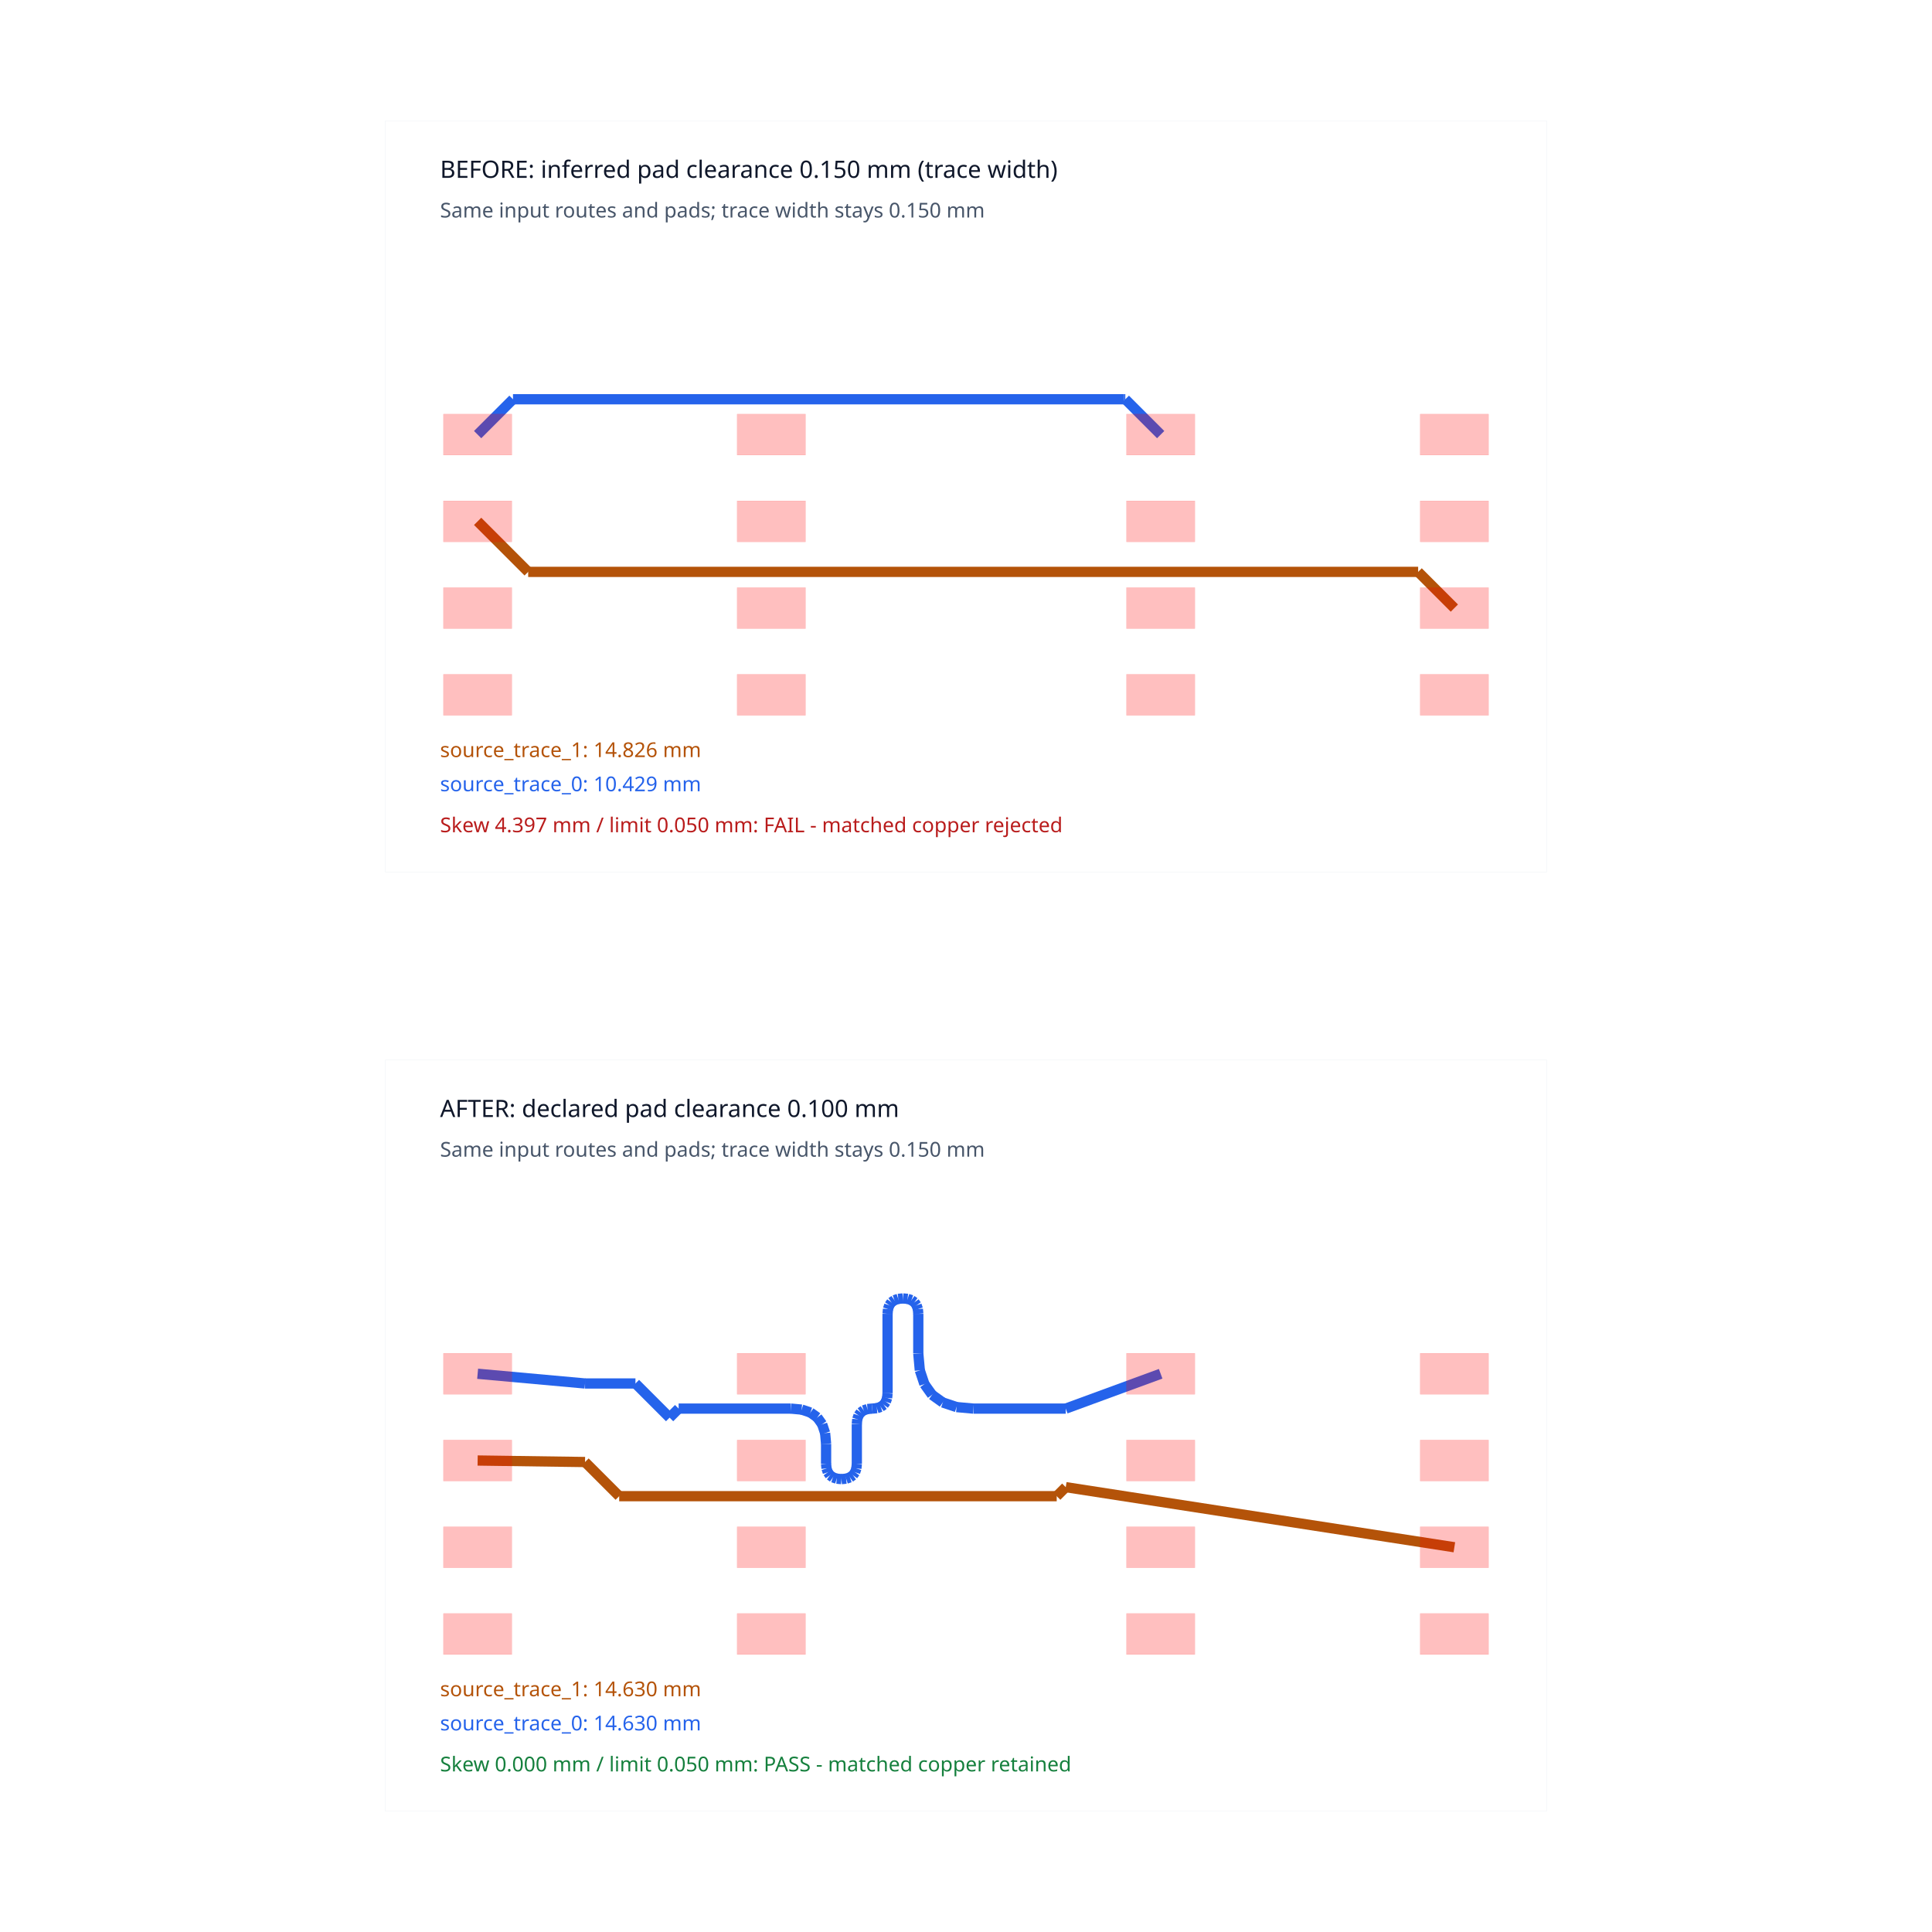
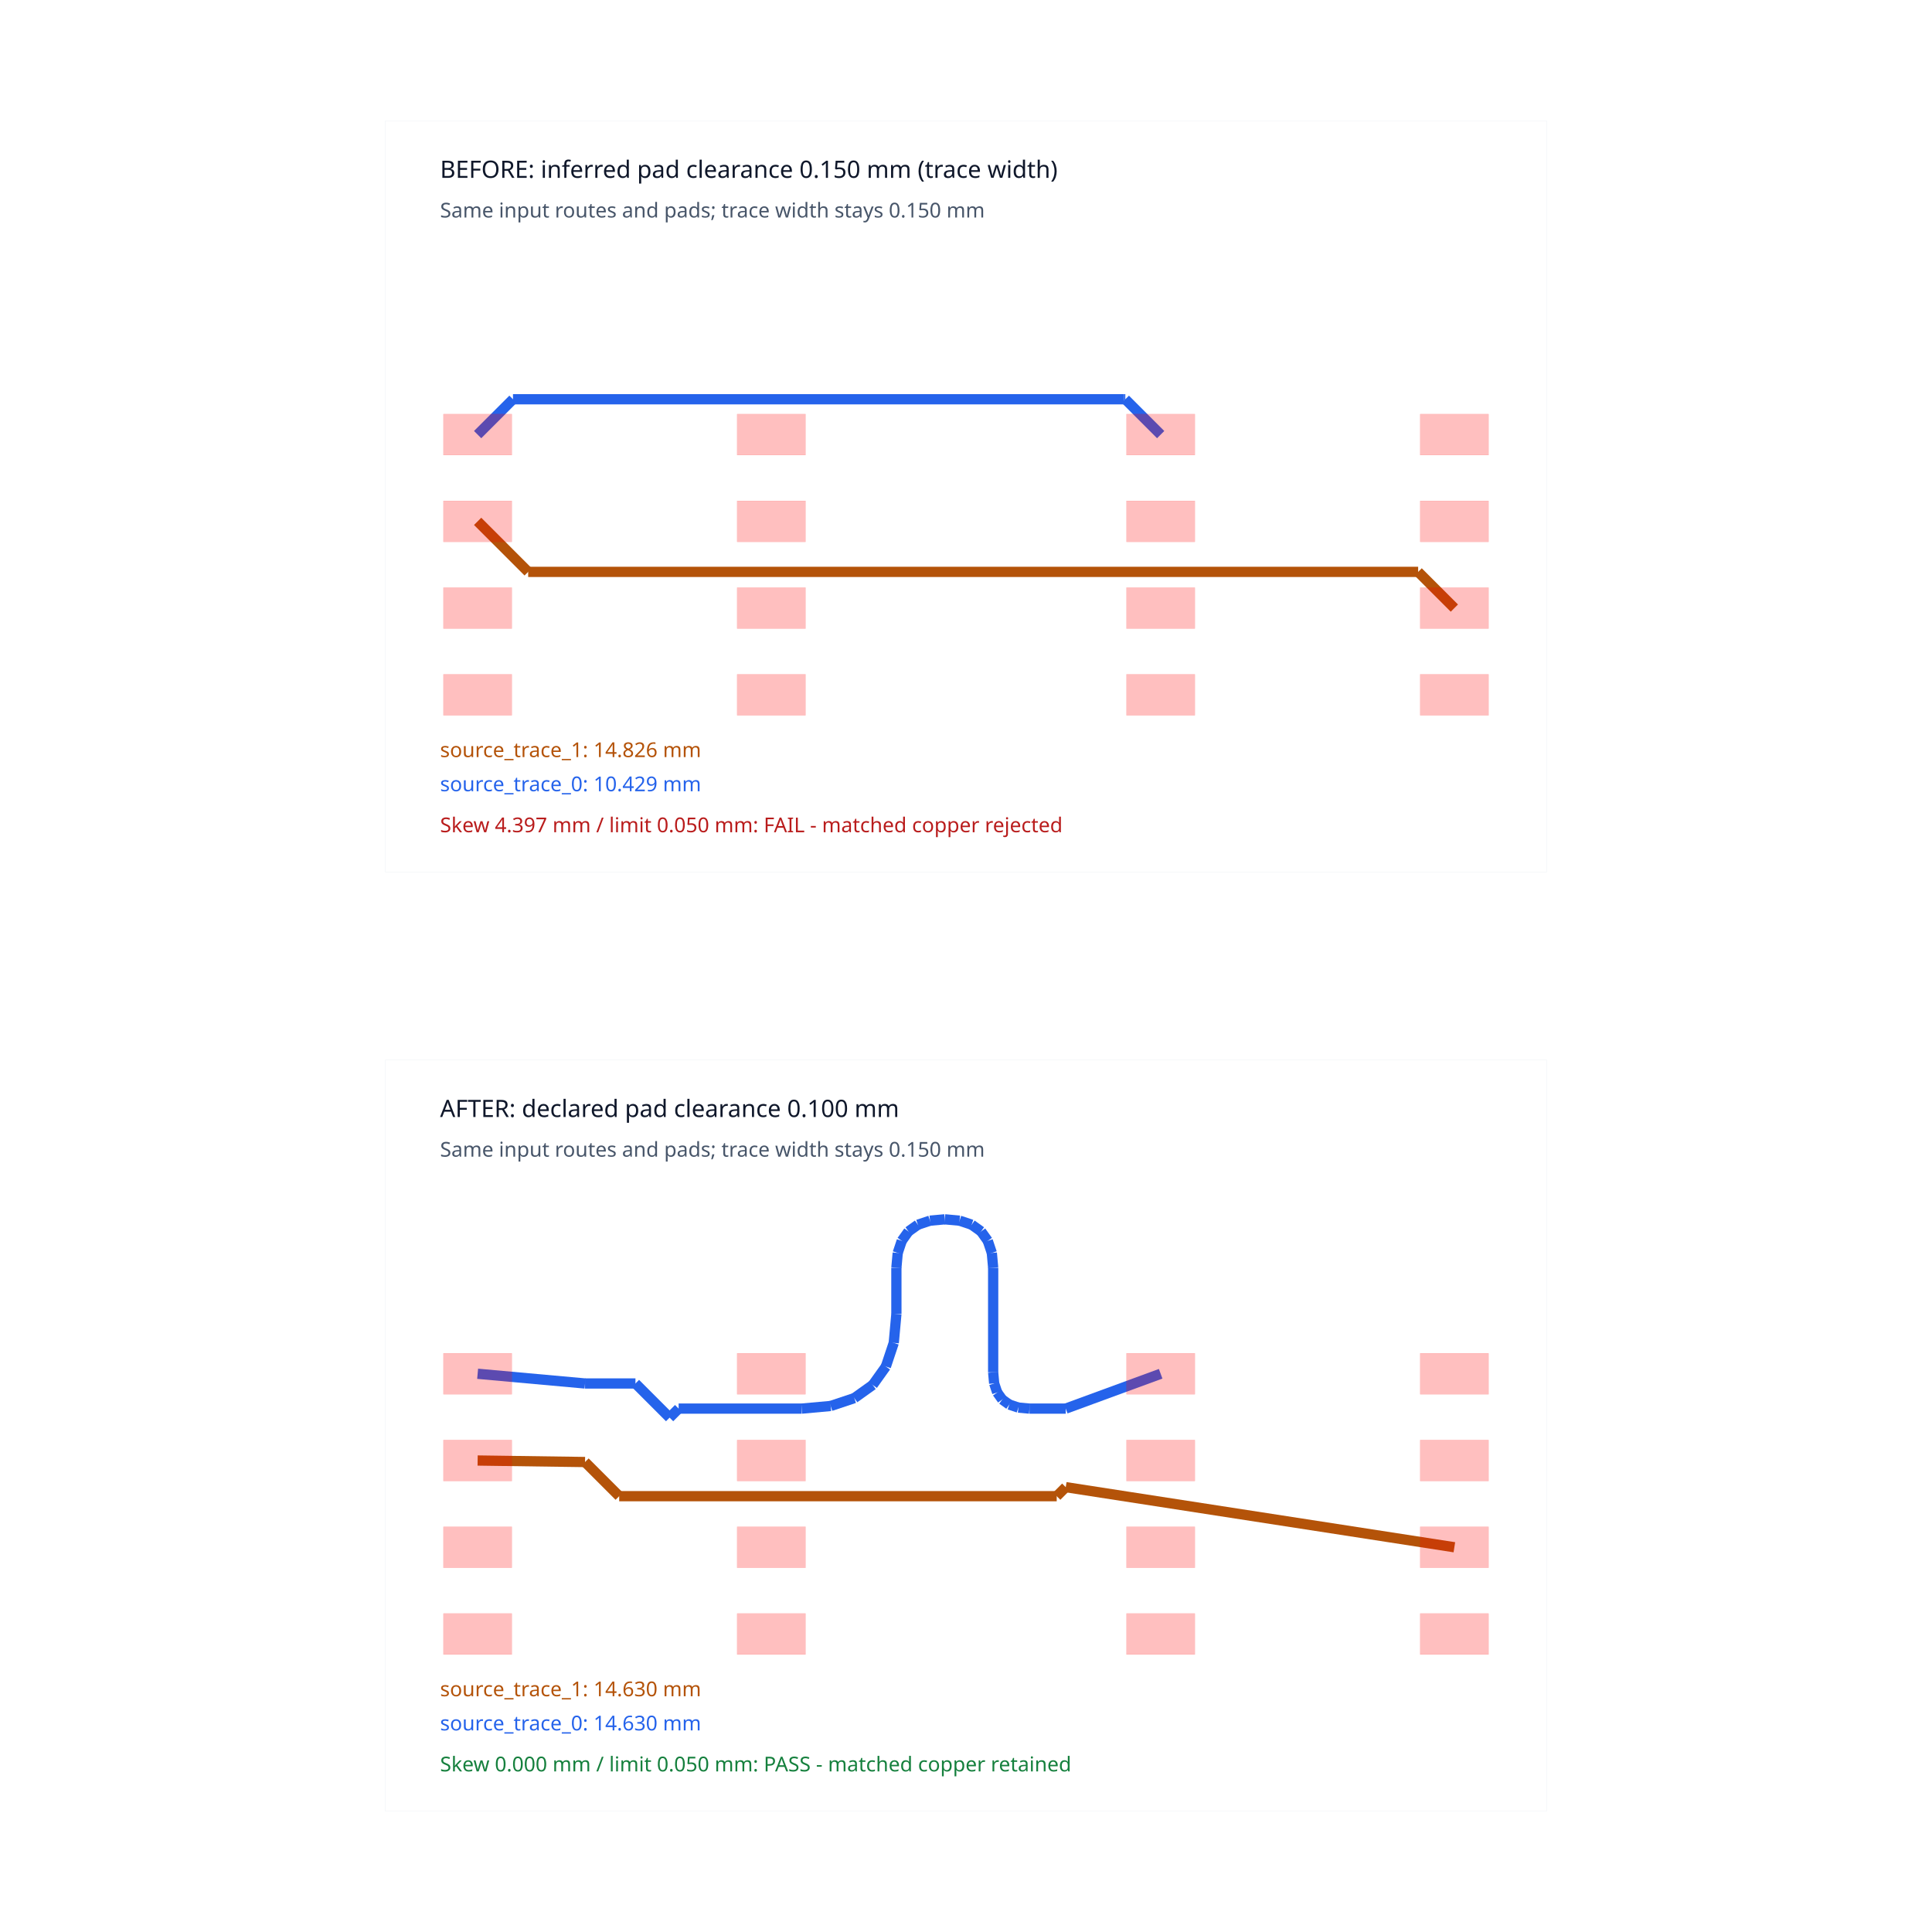
<svg xmlns="http://www.w3.org/2000/svg" width="640" height="640" viewBox="0 0 640 640">
  <rect width="100%" height="100%" fill="white" />
  <g>
    <polyline data-points="-7.15,0.635 -6.410152979700772,-0.10484702029922843" data-type="line" data-label="" points="158.222,172.703 174.962,189.443" fill="none" stroke="#b45309" stroke-width="3.394" />
  </g>
  <g>
    <polyline data-points="-6.410152979700772,-0.10484702029922843 6.619847020299229,-0.10484702029922849" data-type="line" data-label="" points="174.962,189.443 469.782,189.443" fill="none" stroke="#b45309" stroke-width="3.394" />
  </g>
  <g>
    <polyline data-points="6.619847020299229,-0.10484702029922849 6.619847020299229,-0.10484702029922849" data-type="line" data-label="" points="469.782,189.443 469.782,189.443" fill="none" stroke="#b45309" stroke-width="3.394" />
  </g>
  <g>
    <polyline data-points="6.619847020299229,-0.10484702029922849 7.15,-0.635" data-type="line" data-label="" points="469.782,189.443 481.778,201.438" fill="none" stroke="#b45309" stroke-width="3.394" />
  </g>
  <g>
    <polyline data-points="-7.15,1.905 -6.632591326652539,2.422408673347461" data-type="line" data-label="" points="158.222,143.968 169.929,132.261" fill="none" stroke="#2563eb" stroke-width="3.394" />
  </g>
  <g>
    <polyline data-points="-6.632591326652539,2.422408673347461 2.314619147089959,2.422408673347461" data-type="line" data-label="" points="169.929,132.261 372.371,132.261" fill="none" stroke="#2563eb" stroke-width="3.394" />
  </g>
  <g>
    <polyline data-points="2.314619147089959,2.422408673347461 2.3325913266525395,2.422408673347461" data-type="line" data-label="" points="372.371,132.261 372.778,132.261" fill="none" stroke="#2563eb" stroke-width="3.394" />
  </g>
  <g>
    <polyline data-points="2.3325913266525395,2.422408673347461 2.85,1.905" data-type="line" data-label="" points="372.778,132.261 384.485,143.968" fill="none" stroke="#2563eb" stroke-width="3.394" />
  </g>
  <g>
    <polyline data-points="-7.15,-13.115 -5.577597555944816,-13.137179057775723" data-type="line" data-label="" points="158.222,483.814 193.8,484.316" fill="none" stroke="#b45309" stroke-width="3.394" />
  </g>
  <g>
    <polyline data-points="-5.577597555944816,-13.137179057775723 -5.077597555944816,-13.637179057775723" data-type="line" data-label="" points="193.8,484.316 205.113,495.629" fill="none" stroke="#b45309" stroke-width="3.394" />
  </g>
  <g>
    <polyline data-points="-5.077597555944816,-13.637179057775723 1.3282517561176763,-13.637179057775723" data-type="line" data-label="" points="205.113,495.629 350.053,495.629" fill="none" stroke="#b45309" stroke-width="3.394" />
  </g>
  <g>
    <polyline data-points="1.3282517561176763,-13.637179057775723 1.4604211489092536,-13.505009664984145" data-type="line" data-label="" points="350.053,495.629 353.044,492.639" fill="none" stroke="#b45309" stroke-width="3.394" />
  </g>
  <g>
    <polyline data-points="1.4604211489092536,-13.505009664984145 7.15,-14.385" data-type="line" data-label="" points="353.044,492.639 481.778,512.549" fill="none" stroke="#b45309" stroke-width="3.394" />
  </g>
  <g>
    <polyline data-points="-7.15,-11.845 -5.577597555944816,-11.987179057775723" data-type="line" data-label="" points="158.222,455.079 193.8,458.296" fill="none" stroke="#2563eb" stroke-width="3.394" />
  </g>
  <g>
    <polyline data-points="-5.577597555944816,-11.987179057775723 -4.839424757580287,-11.987179057775723" data-type="line" data-label="" points="193.8,458.296 210.502,458.296" fill="none" stroke="#2563eb" stroke-width="3.394" />
  </g>
  <g>
    <polyline data-points="-4.839424757580287,-11.987179057775723 -4.339424757580287,-12.487179057775723" data-type="line" data-label="" points="210.502,458.296 221.815,469.609" fill="none" stroke="#2563eb" stroke-width="3.394" />
  </g>
  <g>
    <polyline data-points="-4.339424757580287,-12.487179057775723 -4.207255364788709,-12.355009664984147" data-type="line" data-label="" points="221.815,469.609 224.806,466.618" fill="none" stroke="#2563eb" stroke-width="3.394" />
  </g>
  <g>
-     <polyline data-points="-4.207255364788709,-12.355009664984147 -2.5645018042223606,-12.355009664984147" data-type="line" data-label="" points="224.806,466.618 261.975,466.618" fill="none" stroke="#2563eb" stroke-width="3.394" />
-   </g>
-   <g>
-     <polyline data-points="-2.5645018042223606,-12.355009664984147 -2.4068092581360006,-12.369345350991997" data-type="line" data-label="" points="261.975,466.618 265.543,466.943" fill="none" stroke="#2563eb" stroke-width="3.394" />
-   </g>
-   <g>
-     <polyline data-points="-2.4068092581360006,-12.369345350991997 -2.2777880840653424,-12.41235240901555" data-type="line" data-label="" points="265.543,466.943 268.462,467.916" fill="none" stroke="#2563eb" stroke-width="3.394" />
-   </g>
-   <g>
-     <polyline data-points="-2.2777880840653424,-12.41235240901555 -2.177438282010386,-12.484030839054805" data-type="line" data-label="" points="268.462,467.916 270.733,469.538" fill="none" stroke="#2563eb" stroke-width="3.394" />
-   </g>
-   <g>
-     <polyline data-points="-2.177438282010386,-12.484030839054805 -2.105759851971132,-12.58438064110976" data-type="line" data-label="" points="270.733,469.538 272.355,471.808" fill="none" stroke="#2563eb" stroke-width="3.394" />
-   </g>
-   <g>
-     <polyline data-points="-2.105759851971132,-12.58438064110976 -2.062752793947579,-12.713401815180418" data-type="line" data-label="" points="272.355,471.808 273.328,474.727" fill="none" stroke="#2563eb" stroke-width="3.394" />
-   </g>
-   <g>
-     <polyline data-points="-2.062752793947579,-12.713401815180418 -2.048417107939728,-12.87109436126678" data-type="line" data-label="" points="273.328,474.727 273.652,478.295" fill="none" stroke="#2563eb" stroke-width="3.394" />
-   </g>
-   <g>
-     <polyline data-points="-2.048417107939728,-12.87109436126678 -2.048417107939728,-13.162179057549412" data-type="line" data-label="" points="273.652,478.295 273.652,484.882" fill="none" stroke="#2563eb" stroke-width="3.394" />
-   </g>
-   <g>
-     <polyline data-points="-2.048417107939728,-13.162179057549412 -2.0421671079397283,-13.230929057549412" data-type="line" data-label="" points="273.652,484.882 273.793,486.437" fill="none" stroke="#2563eb" stroke-width="3.394" />
-   </g>
-   <g>
-     <polyline data-points="-2.0421671079397283,-13.230929057549412 -2.023417107939728,-13.287179057549412" data-type="line" data-label="" points="273.793,486.437 274.218,487.71" fill="none" stroke="#2563eb" stroke-width="3.394" />
-   </g>
-   <g>
-     <polyline data-points="-2.023417107939728,-13.287179057549412 -1.992167107939728,-13.330929057549412" data-type="line" data-label="" points="274.218,487.71 274.925,488.7" fill="none" stroke="#2563eb" stroke-width="3.394" />
-   </g>
-   <g>
-     <polyline data-points="-1.992167107939728,-13.330929057549412 -1.948417107939728,-13.362179057549412" data-type="line" data-label="" points="274.925,488.7 275.915,489.407" fill="none" stroke="#2563eb" stroke-width="3.394" />
-   </g>
-   <g>
-     <polyline data-points="-1.948417107939728,-13.362179057549412 -1.892167107939728,-13.380929057549412" data-type="line" data-label="" points="275.915,489.407 277.187,489.831" fill="none" stroke="#2563eb" stroke-width="3.394" />
-   </g>
-   <g>
-     <polyline data-points="-1.892167107939728,-13.380929057549412 -1.8234171079397279,-13.387179057549412" data-type="line" data-label="" points="277.187,489.831 278.743,489.973" fill="none" stroke="#2563eb" stroke-width="3.394" />
-   </g>
-   <g>
-     <polyline data-points="-1.8234171079397279,-13.387179057549412 -1.754667107939728,-13.380929057549412" data-type="line" data-label="" points="278.743,489.973 280.298,489.831" fill="none" stroke="#2563eb" stroke-width="3.394" />
-   </g>
-   <g>
-     <polyline data-points="-1.754667107939728,-13.380929057549412 -1.6984171079397279,-13.362179057549412" data-type="line" data-label="" points="280.298,489.831 281.571,489.407" fill="none" stroke="#2563eb" stroke-width="3.394" />
-   </g>
-   <g>
-     <polyline data-points="-1.6984171079397279,-13.362179057549412 -1.6546671079397277,-13.330929057549412" data-type="line" data-label="" points="281.571,489.407 282.561,488.7" fill="none" stroke="#2563eb" stroke-width="3.394" />
-   </g>
-   <g>
-     <polyline data-points="-1.6546671079397277,-13.330929057549412 -1.6234171079397277,-13.287179057549412" data-type="line" data-label="" points="282.561,488.7 283.268,487.71" fill="none" stroke="#2563eb" stroke-width="3.394" />
-   </g>
-   <g>
-     <polyline data-points="-1.6234171079397277,-13.287179057549412 -1.6046671079397279,-13.230929057549412" data-type="line" data-label="" points="283.268,487.71 283.692,486.437" fill="none" stroke="#2563eb" stroke-width="3.394" />
-   </g>
-   <g>
-     <polyline data-points="-1.6046671079397279,-13.230929057549412 -1.5984171079397278,-13.162179057549412" data-type="line" data-label="" points="283.692,486.437 283.834,484.882" fill="none" stroke="#2563eb" stroke-width="3.394" />
-   </g>
-   <g>
-     <polyline data-points="-1.5984171079397278,-13.162179057549412 -1.5984171079397278,-12.580009664984146" data-type="line" data-label="" points="283.834,484.882 283.834,471.709" fill="none" stroke="#2563eb" stroke-width="3.394" />
-   </g>
-   <g>
-     <polyline data-points="-1.5984171079397278,-12.580009664984146 -1.592167107939728,-12.511259664984147" data-type="line" data-label="" points="283.834,471.709 283.975,470.154" fill="none" stroke="#2563eb" stroke-width="3.394" />
-   </g>
-   <g>
-     <polyline data-points="-1.592167107939728,-12.511259664984147 -1.573417107939728,-12.455009664984146" data-type="line" data-label="" points="283.975,470.154 284.399,468.881" fill="none" stroke="#2563eb" stroke-width="3.394" />
-   </g>
-   <g>
-     <polyline data-points="-1.573417107939728,-12.455009664984146 -1.5421671079397279,-12.411259664984147" data-type="line" data-label="" points="284.399,468.881 285.107,467.891" fill="none" stroke="#2563eb" stroke-width="3.394" />
-   </g>
-   <g>
-     <polyline data-points="-1.5421671079397279,-12.411259664984147 -1.4984171079397277,-12.380009664984147" data-type="line" data-label="" points="285.107,467.891 286.096,467.184" fill="none" stroke="#2563eb" stroke-width="3.394" />
-   </g>
-   <g>
-     <polyline data-points="-1.4984171079397277,-12.380009664984147 -1.4421671079397278,-12.361259664984146" data-type="line" data-label="" points="286.096,467.184 287.369,466.76" fill="none" stroke="#2563eb" stroke-width="3.394" />
-   </g>
-   <g>
-     <polyline data-points="-1.4421671079397278,-12.361259664984146 -1.373417107939728,-12.355009664984147" data-type="line" data-label="" points="287.369,466.76 288.925,466.618" fill="none" stroke="#2563eb" stroke-width="3.394" />
-   </g>
-   <g>
-     <polyline data-points="-1.373417107939728,-12.355009664984147 -1.304667107939728,-12.348759664984145" data-type="line" data-label="" points="288.925,466.618 290.48,466.477" fill="none" stroke="#2563eb" stroke-width="3.394" />
-   </g>
-   <g>
-     <polyline data-points="-1.304667107939728,-12.348759664984145 -1.2484171079397282,-12.330009664984146" data-type="line" data-label="" points="290.48,466.477 291.753,466.053" fill="none" stroke="#2563eb" stroke-width="3.394" />
-   </g>
-   <g>
-     <polyline data-points="-1.2484171079397282,-12.330009664984146 -1.204667107939728,-12.298759664984146" data-type="line" data-label="" points="291.753,466.053 292.743,465.346" fill="none" stroke="#2563eb" stroke-width="3.394" />
-   </g>
-   <g>
-     <polyline data-points="-1.204667107939728,-12.298759664984146 -1.173417107939728,-12.255009664984147" data-type="line" data-label="" points="292.743,465.346 293.45,464.356" fill="none" stroke="#2563eb" stroke-width="3.394" />
-   </g>
-   <g>
-     <polyline data-points="-1.173417107939728,-12.255009664984147 -1.1546671079397282,-12.198759664984147" data-type="line" data-label="" points="293.45,464.356 293.874,463.083" fill="none" stroke="#2563eb" stroke-width="3.394" />
-   </g>
-   <g>
-     <polyline data-points="-1.1546671079397282,-12.198759664984147 -1.148417107939728,-12.130009664984147" data-type="line" data-label="" points="293.874,463.083 294.016,461.527" fill="none" stroke="#2563eb" stroke-width="3.394" />
-   </g>
-   <g>
-     <polyline data-points="-1.148417107939728,-12.130009664984147 -1.148417107939728,-10.967130352969008" data-type="line" data-label="" points="294.016,461.527 294.016,435.216" fill="none" stroke="#2563eb" stroke-width="3.394" />
-   </g>
-   <g>
-     <polyline data-points="-1.148417107939728,-10.967130352969008 -1.1421671079397282,-10.898380352969006" data-type="line" data-label="" points="294.016,435.216 294.157,433.66" fill="none" stroke="#2563eb" stroke-width="3.394" />
-   </g>
-   <g>
-     <polyline data-points="-1.1421671079397282,-10.898380352969006 -1.1234171079397282,-10.842130352969008" data-type="line" data-label="" points="294.157,433.66 294.581,432.388" fill="none" stroke="#2563eb" stroke-width="3.394" />
-   </g>
-   <g>
-     <polyline data-points="-1.1234171079397282,-10.842130352969008 -1.0921671079397282,-10.798380352969009" data-type="line" data-label="" points="294.581,432.388 295.288,431.398" fill="none" stroke="#2563eb" stroke-width="3.394" />
-   </g>
-   <g>
-     <polyline data-points="-1.0921671079397282,-10.798380352969009 -1.048417107939728,-10.767130352969009" data-type="line" data-label="" points="295.288,431.398 296.278,430.691" fill="none" stroke="#2563eb" stroke-width="3.394" />
-   </g>
-   <g>
-     <polyline data-points="-1.048417107939728,-10.767130352969009 -0.9921671079397283,-10.748380352969008" data-type="line" data-label="" points="296.278,430.691 297.551,430.266" fill="none" stroke="#2563eb" stroke-width="3.394" />
-   </g>
-   <g>
-     <polyline data-points="-0.9921671079397283,-10.748380352969008 -0.9234171079397282,-10.742130352969008" data-type="line" data-label="" points="297.551,430.266 299.107,430.125" fill="none" stroke="#2563eb" stroke-width="3.394" />
-   </g>
-   <g>
-     <polyline data-points="-0.9234171079397282,-10.742130352969008 -0.8546671079397283,-10.748380352969008" data-type="line" data-label="" points="299.107,430.125 300.662,430.266" fill="none" stroke="#2563eb" stroke-width="3.394" />
-   </g>
-   <g>
-     <polyline data-points="-0.8546671079397283,-10.748380352969008 -0.7984171079397283,-10.767130352969007" data-type="line" data-label="" points="300.662,430.266 301.935,430.691" fill="none" stroke="#2563eb" stroke-width="3.394" />
-   </g>
-   <g>
-     <polyline data-points="-0.7984171079397283,-10.767130352969007 -0.7546671079397282,-10.798380352969009" data-type="line" data-label="" points="301.935,430.691 302.925,431.398" fill="none" stroke="#2563eb" stroke-width="3.394" />
-   </g>
-   <g>
-     <polyline data-points="-0.7546671079397282,-10.798380352969009 -0.7234171079397282,-10.842130352969008" data-type="line" data-label="" points="302.925,431.398 303.632,432.388" fill="none" stroke="#2563eb" stroke-width="3.394" />
-   </g>
-   <g>
-     <polyline data-points="-0.7234171079397282,-10.842130352969008 -0.7046671079397284,-10.898380352969008" data-type="line" data-label="" points="303.632,432.388 304.056,433.66" fill="none" stroke="#2563eb" stroke-width="3.394" />
-   </g>
-   <g>
-     <polyline data-points="-0.7046671079397284,-10.898380352969008 -0.6984171079397283,-10.967130352969008" data-type="line" data-label="" points="304.056,433.66 304.197,435.216" fill="none" stroke="#2563eb" stroke-width="3.394" />
-   </g>
-   <g>
-     <polyline data-points="-0.6984171079397283,-10.967130352969008 -0.6984171079397283,-11.548570008976577" data-type="line" data-label="" points="304.197,435.216 304.197,448.372" fill="none" stroke="#2563eb" stroke-width="3.394" />
-   </g>
-   <g>
-     <polyline data-points="-0.6984171079397283,-11.548570008976577 -0.6760160063839626,-11.794982126090002" data-type="line" data-label="" points="304.197,448.372 304.704,453.947" fill="none" stroke="#2563eb" stroke-width="3.394" />
-   </g>
-   <g>
-     <polyline data-points="-0.6760160063839626,-11.794982126090002 -0.6088127017166651,-11.996592040091894" data-type="line" data-label="" points="304.704,453.947 306.225,458.509" fill="none" stroke="#2563eb" stroke-width="3.394" />
-   </g>
-   <g>
-     <polyline data-points="-0.6088127017166651,-11.996592040091894 -0.496807193937836,-12.153399750982254" data-type="line" data-label="" points="306.225,458.509 308.759,462.057" fill="none" stroke="#2563eb" stroke-width="3.394" />
-   </g>
-   <g>
-     <polyline data-points="-0.496807193937836,-12.153399750982254 -0.33999948304747535,-12.265405258761083" data-type="line" data-label="" points="308.759,462.057 312.307,464.591" fill="none" stroke="#2563eb" stroke-width="3.394" />
-   </g>
-   <g>
-     <polyline data-points="-0.33999948304747535,-12.265405258761083 -0.13838956904558292,-12.33260856342838" data-type="line" data-label="" points="312.307,464.591 316.869,466.112" fill="none" stroke="#2563eb" stroke-width="3.394" />
-   </g>
-   <g>
-     <polyline data-points="-0.13838956904558292,-12.33260856342838 0.10802254806784095,-12.355009664984147" data-type="line" data-label="" points="316.869,466.112 322.444,466.618" fill="none" stroke="#2563eb" stroke-width="3.394" />
-   </g>
-   <g>
-     <polyline data-points="0.10802254806784095,-12.355009664984147 1.4604211489092536,-12.355009664984147" data-type="line" data-label="" points="322.444,466.618 353.044,466.618" fill="none" stroke="#2563eb" stroke-width="3.394" />
+     <polyline data-points="-4.207255364788709,-12.355009664984147 -2.4047714603839045,-12.355009664984147" data-type="line" data-label="" points="224.806,466.618 265.589,466.618" fill="none" stroke="#2563eb" stroke-width="3.394" />
+   </g>
+   <g>
+     <polyline data-points="-2.4047714603839045,-12.355009664984147 -1.9813985303824246,-12.316521216802194" data-type="line" data-label="" points="265.589,466.618 275.168,465.748" fill="none" stroke="#2563eb" stroke-width="3.394" />
+   </g>
+   <g>
+     <polyline data-points="-1.9813985303824246,-12.316521216802194 -1.6350024967448498,-12.201055872256335" data-type="line" data-label="" points="275.168,465.748 283.006,463.135" fill="none" stroke="#2563eb" stroke-width="3.394" />
+   </g>
+   <g>
+     <polyline data-points="-1.6350024967448498,-12.201055872256335 -1.3655833594711804,-12.008613631346572" data-type="line" data-label="" points="283.006,463.135 289.102,458.781" fill="none" stroke="#2563eb" stroke-width="3.394" />
+   </g>
+   <g>
+     <polyline data-points="-1.3655833594711804,-12.008613631346572 -1.1731411185614165,-11.739194494072903" data-type="line" data-label="" points="289.102,458.781 293.456,452.685" fill="none" stroke="#2563eb" stroke-width="3.394" />
+   </g>
+   <g>
+     <polyline data-points="-1.1731411185614165,-11.739194494072903 -1.0576757740155582,-11.392798460435326" data-type="line" data-label="" points="293.456,452.685 296.069,444.847" fill="none" stroke="#2563eb" stroke-width="3.394" />
+   </g>
+   <g>
+     <polyline data-points="-1.0576757740155582,-11.392798460435326 -1.0191873258336055,-10.969425530433847" data-type="line" data-label="" points="296.069,444.847 296.94,435.268" fill="none" stroke="#2563eb" stroke-width="3.394" />
+   </g>
+   <g>
+     <polyline data-points="-1.0191873258336055,-10.969425530433847 -1.0191873258336055,-10.292300960095794" data-type="line" data-label="" points="296.94,435.268 296.94,419.947" fill="none" stroke="#2563eb" stroke-width="3.394" />
+   </g>
+   <g>
+     <polyline data-points="-1.0191873258336055,-10.292300960095794 -0.9995078934943765,-10.075827204364273" data-type="line" data-label="" points="296.94,419.947 297.385,415.049" fill="none" stroke="#2563eb" stroke-width="3.394" />
+   </g>
+   <g>
+     <polyline data-points="-0.9995078934943765,-10.075827204364273 -0.9404695964766896,-9.898712313311211" data-type="line" data-label="" points="297.385,415.049 298.721,411.042" fill="none" stroke="#2563eb" stroke-width="3.394" />
+   </g>
+   <g>
+     <polyline data-points="-0.9404695964766896,-9.898712313311211 -0.8420724347805442,-9.76095628693661" data-type="line" data-label="" points="298.721,411.042 300.947,407.925" fill="none" stroke="#2563eb" stroke-width="3.394" />
+   </g>
+   <g>
+     <polyline data-points="-0.8420724347805442,-9.76095628693661 -0.704316408405941,-9.662559125240463" data-type="line" data-label="" points="300.947,407.925 304.064,405.698" fill="none" stroke="#2563eb" stroke-width="3.394" />
+   </g>
+   <g>
+     <polyline data-points="-0.704316408405941,-9.662559125240463 -0.5272015173528797,-9.603520828222777" data-type="line" data-label="" points="304.064,405.698 308.071,404.362" fill="none" stroke="#2563eb" stroke-width="3.394" />
+   </g>
+   <g>
+     <polyline data-points="-0.5272015173528797,-9.603520828222777 -0.3107277616213604,-9.583841395883548" data-type="line" data-label="" points="308.071,404.362 312.969,403.917" fill="none" stroke="#2563eb" stroke-width="3.394" />
+   </g>
+   <g>
+     <polyline data-points="-0.3107277616213604,-9.583841395883548 -0.09425400588984109,-9.603520828222777" data-type="line" data-label="" points="312.969,403.917 317.867,404.362" fill="none" stroke="#2563eb" stroke-width="3.394" />
+   </g>
+   <g>
+     <polyline data-points="-0.09425400588984109,-9.603520828222777 0.08286088516322021,-9.662559125240463" data-type="line" data-label="" points="317.867,404.362 321.875,405.698" fill="none" stroke="#2563eb" stroke-width="3.394" />
+   </g>
+   <g>
+     <polyline data-points="0.08286088516322021,-9.662559125240463 0.22061691153782342,-9.760956286936608" data-type="line" data-label="" points="321.875,405.698 324.992,407.925" fill="none" stroke="#2563eb" stroke-width="3.394" />
+   </g>
+   <g>
+     <polyline data-points="0.22061691153782342,-9.760956286936608 0.3190140732339686,-9.898712313311211" data-type="line" data-label="" points="324.992,407.925 327.218,411.042" fill="none" stroke="#2563eb" stroke-width="3.394" />
+   </g>
+   <g>
+     <polyline data-points="0.3190140732339686,-9.898712313311211 0.37805237025165567,-10.075827204364273" data-type="line" data-label="" points="327.218,411.042 328.554,415.049" fill="none" stroke="#2563eb" stroke-width="3.394" />
+   </g>
+   <g>
+     <polyline data-points="0.37805237025165567,-10.075827204364273 0.3977318025908847,-10.292300960095794" data-type="line" data-label="" points="328.554,415.049 328.999,419.947" fill="none" stroke="#2563eb" stroke-width="3.394" />
+   </g>
+   <g>
+     <polyline data-points="0.3977318025908847,-10.292300960095794 0.3977318025908847,-11.823664991824963" data-type="line" data-label="" points="328.999,419.947 328.999,454.596" fill="none" stroke="#2563eb" stroke-width="3.394" />
+   </g>
+   <g>
+     <polyline data-points="0.3977318025908847,-11.823664991824963 0.4124913768453065,-11.986020308623601" data-type="line" data-label="" points="328.999,454.596 329.333,458.27" fill="none" stroke="#2563eb" stroke-width="3.394" />
+   </g>
+   <g>
+     <polyline data-points="0.4124913768453065,-11.986020308623601 0.4567700996085719,-12.118856476913397" data-type="line" data-label="" points="329.333,458.27 330.335,461.275" fill="none" stroke="#2563eb" stroke-width="3.394" />
+   </g>
+   <g>
+     <polyline data-points="0.4567700996085719,-12.118856476913397 0.5305679708806808,-12.22217349669435" data-type="line" data-label="" points="330.335,461.275 332.005,463.613" fill="none" stroke="#2563eb" stroke-width="3.394" />
+   </g>
+   <g>
+     <polyline data-points="0.5305679708806808,-12.22217349669435 0.6338849906616333,-12.295971367966459" data-type="line" data-label="" points="332.005,463.613 334.342,465.283" fill="none" stroke="#2563eb" stroke-width="3.394" />
+   </g>
+   <g>
+     <polyline data-points="0.6338849906616333,-12.295971367966459 0.7667211589514294,-12.340250090729725" data-type="line" data-label="" points="334.342,465.283 337.348,466.284" fill="none" stroke="#2563eb" stroke-width="3.394" />
+   </g>
+   <g>
+     <polyline data-points="0.7667211589514294,-12.340250090729725 0.9290764757500691,-12.355009664984147" data-type="line" data-label="" points="337.348,466.284 341.022,466.618" fill="none" stroke="#2563eb" stroke-width="3.394" />
+   </g>
+   <g>
+     <polyline data-points="0.9290764757500691,-12.355009664984147 1.4604211489092536,-12.355009664984147" data-type="line" data-label="" points="341.022,466.618 353.044,466.618" fill="none" stroke="#2563eb" stroke-width="3.394" />
  </g>
  <g>
    <polyline data-points="1.4604211489092536,-12.355009664984147 2.85,-11.845" data-type="line" data-label="" points="353.044,466.618 384.485,455.079" fill="none" stroke="#2563eb" stroke-width="3.394" />
  </g>
  <g>
    <rect data-type="rect" data-label="" data-x="-7.15" data-y="1.905" x="146.909" y="137.18" width="22.626" height="13.576" fill="rgba(255,0,0,0.25)" stroke="rgba(255,0,0,0.5)" stroke-width="0.044" />
  </g>
  <g>
    <rect data-type="rect" data-label="" data-x="-7.15" data-y="0.635" x="146.909" y="165.915" width="22.626" height="13.576" fill="rgba(255,0,0,0.25)" stroke="rgba(255,0,0,0.5)" stroke-width="0.044" />
  </g>
  <g>
    <rect data-type="rect" data-label="" data-x="-7.15" data-y="-0.635" x="146.909" y="194.651" width="22.626" height="13.576" fill="rgba(255,0,0,0.25)" stroke="rgba(255,0,0,0.5)" stroke-width="0.044" />
  </g>
  <g>
    <rect data-type="rect" data-label="" data-x="-7.15" data-y="-1.905" x="146.909" y="223.386" width="22.626" height="13.576" fill="rgba(255,0,0,0.25)" stroke="rgba(255,0,0,0.5)" stroke-width="0.044" />
  </g>
  <g>
    <rect data-type="rect" data-label="" data-x="-2.85" data-y="-1.905" x="244.202" y="223.386" width="22.626" height="13.576" fill="rgba(255,0,0,0.25)" stroke="rgba(255,0,0,0.5)" stroke-width="0.044" />
  </g>
  <g>
    <rect data-type="rect" data-label="" data-x="-2.85" data-y="-0.635" x="244.202" y="194.651" width="22.626" height="13.576" fill="rgba(255,0,0,0.25)" stroke="rgba(255,0,0,0.5)" stroke-width="0.044" />
  </g>
  <g>
    <rect data-type="rect" data-label="" data-x="-2.85" data-y="0.635" x="244.202" y="165.915" width="22.626" height="13.576" fill="rgba(255,0,0,0.25)" stroke="rgba(255,0,0,0.5)" stroke-width="0.044" />
  </g>
  <g>
    <rect data-type="rect" data-label="" data-x="-2.85" data-y="1.905" x="244.202" y="137.18" width="22.626" height="13.576" fill="rgba(255,0,0,0.25)" stroke="rgba(255,0,0,0.5)" stroke-width="0.044" />
  </g>
  <g>
    <rect data-type="rect" data-label="" data-x="2.85" data-y="1.905" x="373.172" y="137.18" width="22.626" height="13.576" fill="rgba(255,0,0,0.25)" stroke="rgba(255,0,0,0.5)" stroke-width="0.044" />
  </g>
  <g>
    <rect data-type="rect" data-label="" data-x="2.85" data-y="0.635" x="373.172" y="165.915" width="22.626" height="13.576" fill="rgba(255,0,0,0.25)" stroke="rgba(255,0,0,0.5)" stroke-width="0.044" />
  </g>
  <g>
    <rect data-type="rect" data-label="" data-x="2.85" data-y="-0.635" x="373.172" y="194.651" width="22.626" height="13.576" fill="rgba(255,0,0,0.25)" stroke="rgba(255,0,0,0.5)" stroke-width="0.044" />
  </g>
  <g>
    <rect data-type="rect" data-label="" data-x="2.85" data-y="-1.905" x="373.172" y="223.386" width="22.626" height="13.576" fill="rgba(255,0,0,0.25)" stroke="rgba(255,0,0,0.5)" stroke-width="0.044" />
  </g>
  <g>
    <rect data-type="rect" data-label="" data-x="7.15" data-y="-1.905" x="470.465" y="223.386" width="22.626" height="13.576" fill="rgba(255,0,0,0.25)" stroke="rgba(255,0,0,0.5)" stroke-width="0.044" />
  </g>
  <g>
    <rect data-type="rect" data-label="" data-x="7.15" data-y="-0.635" x="470.465" y="194.651" width="22.626" height="13.576" fill="rgba(255,0,0,0.25)" stroke="rgba(255,0,0,0.5)" stroke-width="0.044" />
  </g>
  <g>
    <rect data-type="rect" data-label="" data-x="7.15" data-y="0.635" x="470.465" y="165.915" width="22.626" height="13.576" fill="rgba(255,0,0,0.25)" stroke="rgba(255,0,0,0.5)" stroke-width="0.044" />
  </g>
  <g>
    <rect data-type="rect" data-label="" data-x="7.15" data-y="1.905" x="470.465" y="137.18" width="22.626" height="13.576" fill="rgba(255,0,0,0.25)" stroke="rgba(255,0,0,0.5)" stroke-width="0.044" />
  </g>
  <g>
    <rect data-type="rect" data-label="" data-x="0" data-y="1" x="127.677" y="40" width="384.646" height="248.889" fill="none" stroke="#cbd5e1" stroke-width="0.044" />
  </g>
  <g>
    <rect data-type="rect" data-label="" data-x="-7.15" data-y="-11.845" x="146.909" y="448.291" width="22.626" height="13.576" fill="rgba(255,0,0,0.25)" stroke="rgba(255,0,0,0.5)" stroke-width="0.044" />
  </g>
  <g>
    <rect data-type="rect" data-label="" data-x="-7.15" data-y="-13.115" x="146.909" y="477.026" width="22.626" height="13.576" fill="rgba(255,0,0,0.25)" stroke="rgba(255,0,0,0.5)" stroke-width="0.044" />
  </g>
  <g>
    <rect data-type="rect" data-label="" data-x="-7.15" data-y="-14.385" x="146.909" y="505.762" width="22.626" height="13.576" fill="rgba(255,0,0,0.25)" stroke="rgba(255,0,0,0.5)" stroke-width="0.044" />
  </g>
  <g>
    <rect data-type="rect" data-label="" data-x="-7.15" data-y="-15.655" x="146.909" y="534.497" width="22.626" height="13.576" fill="rgba(255,0,0,0.25)" stroke="rgba(255,0,0,0.5)" stroke-width="0.044" />
  </g>
  <g>
    <rect data-type="rect" data-label="" data-x="-2.85" data-y="-15.655" x="244.202" y="534.497" width="22.626" height="13.576" fill="rgba(255,0,0,0.25)" stroke="rgba(255,0,0,0.5)" stroke-width="0.044" />
  </g>
  <g>
    <rect data-type="rect" data-label="" data-x="-2.85" data-y="-14.385" x="244.202" y="505.762" width="22.626" height="13.576" fill="rgba(255,0,0,0.25)" stroke="rgba(255,0,0,0.5)" stroke-width="0.044" />
  </g>
  <g>
    <rect data-type="rect" data-label="" data-x="-2.85" data-y="-13.115" x="244.202" y="477.026" width="22.626" height="13.576" fill="rgba(255,0,0,0.25)" stroke="rgba(255,0,0,0.5)" stroke-width="0.044" />
  </g>
  <g>
    <rect data-type="rect" data-label="" data-x="-2.85" data-y="-11.845" x="244.202" y="448.291" width="22.626" height="13.576" fill="rgba(255,0,0,0.25)" stroke="rgba(255,0,0,0.5)" stroke-width="0.044" />
  </g>
  <g>
    <rect data-type="rect" data-label="" data-x="2.85" data-y="-11.845" x="373.172" y="448.291" width="22.626" height="13.576" fill="rgba(255,0,0,0.25)" stroke="rgba(255,0,0,0.5)" stroke-width="0.044" />
  </g>
  <g>
    <rect data-type="rect" data-label="" data-x="2.85" data-y="-13.115" x="373.172" y="477.026" width="22.626" height="13.576" fill="rgba(255,0,0,0.25)" stroke="rgba(255,0,0,0.5)" stroke-width="0.044" />
  </g>
  <g>
    <rect data-type="rect" data-label="" data-x="2.85" data-y="-14.385" x="373.172" y="505.762" width="22.626" height="13.576" fill="rgba(255,0,0,0.25)" stroke="rgba(255,0,0,0.5)" stroke-width="0.044" />
  </g>
  <g>
    <rect data-type="rect" data-label="" data-x="2.85" data-y="-15.655" x="373.172" y="534.497" width="22.626" height="13.576" fill="rgba(255,0,0,0.25)" stroke="rgba(255,0,0,0.5)" stroke-width="0.044" />
  </g>
  <g>
    <rect data-type="rect" data-label="" data-x="7.15" data-y="-15.655" x="470.465" y="534.497" width="22.626" height="13.576" fill="rgba(255,0,0,0.25)" stroke="rgba(255,0,0,0.5)" stroke-width="0.044" />
  </g>
  <g>
    <rect data-type="rect" data-label="" data-x="7.15" data-y="-14.385" x="470.465" y="505.762" width="22.626" height="13.576" fill="rgba(255,0,0,0.25)" stroke="rgba(255,0,0,0.5)" stroke-width="0.044" />
  </g>
  <g>
    <rect data-type="rect" data-label="" data-x="7.15" data-y="-13.115" x="470.465" y="477.026" width="22.626" height="13.576" fill="rgba(255,0,0,0.25)" stroke="rgba(255,0,0,0.5)" stroke-width="0.044" />
  </g>
  <g>
    <rect data-type="rect" data-label="" data-x="7.15" data-y="-11.845" x="470.465" y="448.291" width="22.626" height="13.576" fill="rgba(255,0,0,0.25)" stroke="rgba(255,0,0,0.5)" stroke-width="0.044" />
  </g>
  <g>
    <rect data-type="rect" data-label="" data-x="0" data-y="-12.75" x="127.677" y="351.111" width="384.646" height="248.889" fill="none" stroke="#cbd5e1" stroke-width="0.044" />
  </g>
  <text data-type="text" data-label="BEFORE: inferred pad clearance 0.150 mm (trace width)" data-x="-7.7" data-y="5.8" x="145.778" y="55.838" fill="#0f172a" font-size="7.919" font-family="sans-serif" text-anchor="start" dominant-baseline="central">BEFORE: inferred pad clearance 0.150 mm (trace width)</text>
  <text data-type="text" data-label="Same input routes and pads; trace width stays 0.150 mm" data-x="-7.7" data-y="5.2" x="145.778" y="69.414" fill="#475569" font-size="6.788" font-family="sans-serif" text-anchor="start" dominant-baseline="central">Same input routes and pads; trace width stays 0.150 mm</text>
  <text data-type="text" data-label="source_trace_1: 14.826 mm" data-x="-7.7" data-y="-2.7" x="145.778" y="248.162" fill="#b45309" font-size="6.788" font-family="sans-serif" text-anchor="start" dominant-baseline="central">source_trace_1: 14.826 mm</text>
  <text data-type="text" data-label="source_trace_0: 10.429 mm" data-x="-7.7" data-y="-3.2" x="145.778" y="259.475" fill="#2563eb" font-size="6.788" font-family="sans-serif" text-anchor="start" dominant-baseline="central">source_trace_0: 10.429 mm</text>
  <text data-type="text" data-label="Skew 4.397 mm / limit 0.050 mm: FAIL - matched copper rejected" data-x="-7.7" data-y="-3.8" x="145.778" y="273.051" fill="#b91c1c" font-size="6.788" font-family="sans-serif" text-anchor="start" dominant-baseline="central">Skew 4.397 mm / limit 0.050 mm: FAIL - matched copper rejected</text>
  <text data-type="text" data-label="AFTER: declared pad clearance 0.100 mm" data-x="-7.7" data-y="-7.95" x="145.778" y="366.949" fill="#0f172a" font-size="7.919" font-family="sans-serif" text-anchor="start" dominant-baseline="central">AFTER: declared pad clearance 0.100 mm</text>
  <text data-type="text" data-label="Same input routes and pads; trace width stays 0.150 mm" data-x="-7.7" data-y="-8.55" x="145.778" y="380.525" fill="#475569" font-size="6.788" font-family="sans-serif" text-anchor="start" dominant-baseline="central">Same input routes and pads; trace width stays 0.150 mm</text>
  <text data-type="text" data-label="source_trace_1: 14.630 mm" data-x="-7.7" data-y="-16.45" x="145.778" y="559.273" fill="#b45309" font-size="6.788" font-family="sans-serif" text-anchor="start" dominant-baseline="central">source_trace_1: 14.630 mm</text>
  <text data-type="text" data-label="source_trace_0: 14.630 mm" data-x="-7.7" data-y="-16.95" x="145.778" y="570.586" fill="#2563eb" font-size="6.788" font-family="sans-serif" text-anchor="start" dominant-baseline="central">source_trace_0: 14.630 mm</text>
  <text data-type="text" data-label="Skew 0.000 mm / limit 0.050 mm: PASS - matched copper retained" data-x="-7.7" data-y="-17.55" x="145.778" y="584.162" fill="#15803d" font-size="6.788" font-family="sans-serif" text-anchor="start" dominant-baseline="central">Skew 0.000 mm / limit 0.050 mm: PASS - matched copper retained</text>
  <g id="crosshair" style="display: none">
    <line id="crosshair-h" y1="0" y2="640" stroke="#666" stroke-width="0.5" />
    <line id="crosshair-v" x1="0" x2="640" stroke="#666" stroke-width="0.5" />
    <text id="coordinates" font-family="monospace" font-size="12" fill="#666" />
  </g>
</svg>
